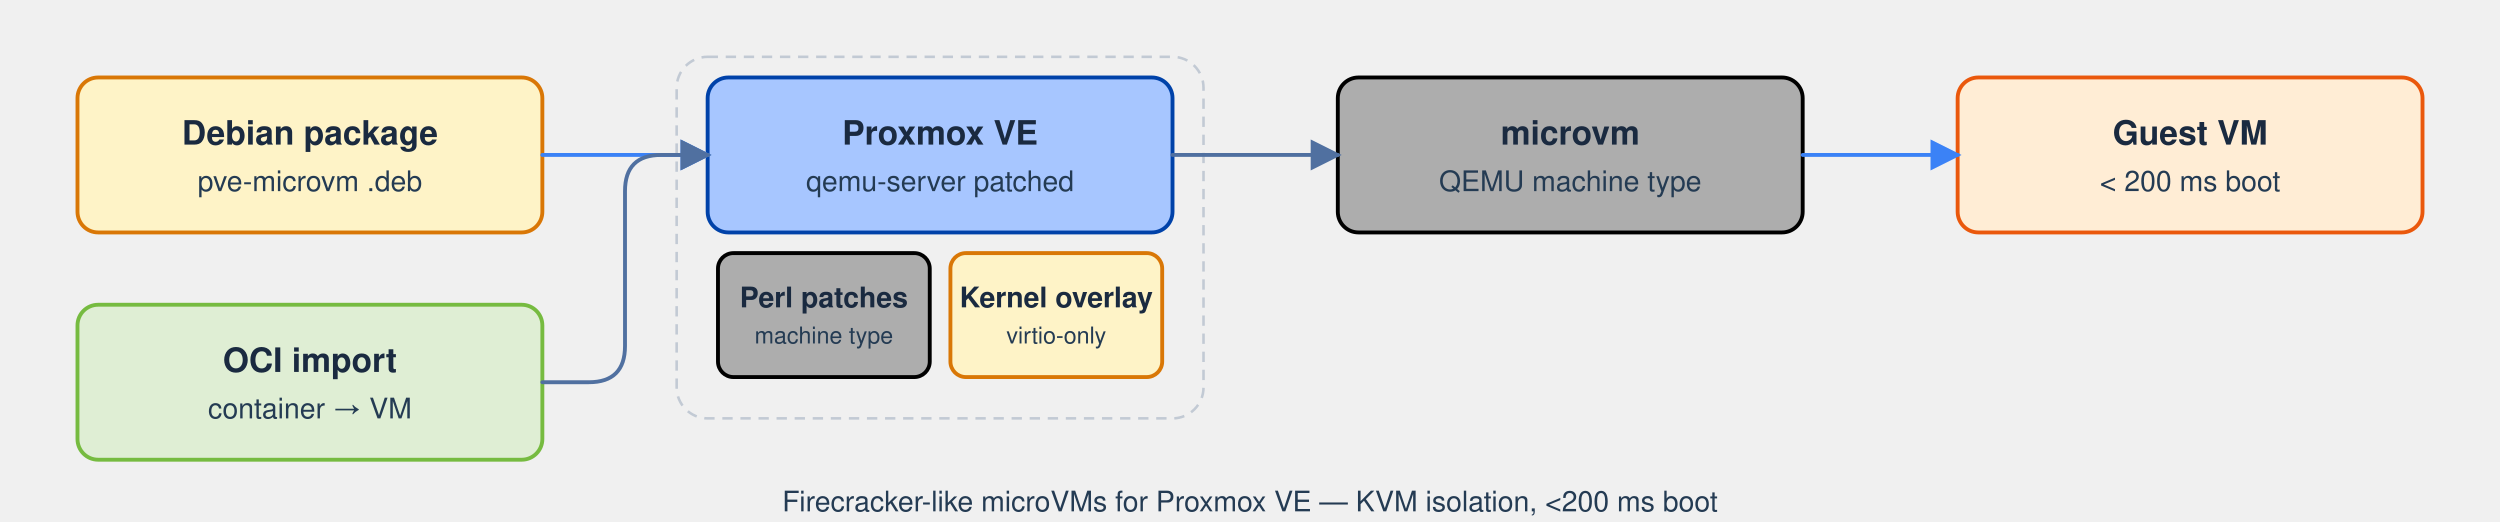
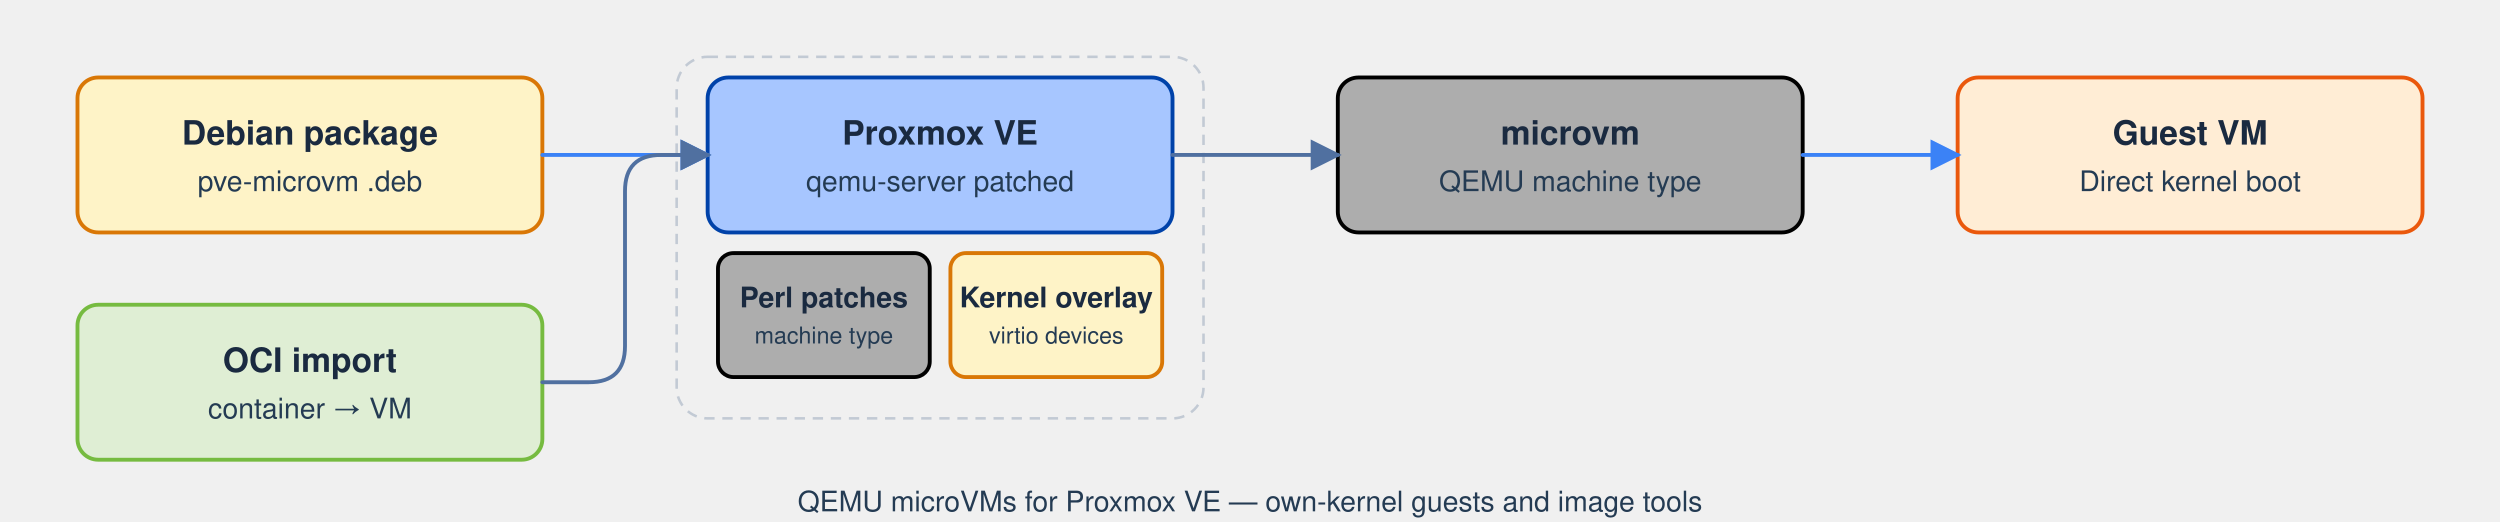
<svg xmlns="http://www.w3.org/2000/svg" viewBox="0 0 968 202">
  <style>
    /* Default: light mode (for rsvg-convert and non-media-query agents) */
    .bg { fill: transparent; }
    .box { fill: #ffffff; stroke: #707070; stroke-width: 1.5; }
    .box-accent { fill: #dbeafe; stroke: #3b82f6; stroke-width: 1.5; }
    .box-green { fill: #74a7ff; stroke: #012f7b; stroke-width: 1.5; }
    .box-warm { fill: #fef3c7; stroke: #d97706; stroke-width: 1.5; }
    .box-purple { fill: #adadad; stroke: #000000; stroke-width: 1.5; }
    .box-teal { fill: #ebebeb; stroke: #474747; stroke-width: 1.5; }
    .box-slate { fill: #a7c6ff; stroke: #0042a9; stroke-width: 1.5; }
    .box-indigo { fill: #dfeed4; stroke: #4e7a27; stroke-width: 1.5; }
    .box-rose { fill: #dfeed4; stroke: #76bb40; stroke-width: 1.5; }
    .box-orange { fill: #ffedd5; stroke: #ea580c; stroke-width: 1.5; }
    .box-cyan { fill: #d9c9fe; stroke: #5e30eb; stroke-width: 1.5; }
    .label { fill: #1a2a40; }
    .sub { fill: #243b53; }
    text { font-family: -apple-system, "Segoe UI", Helvetica, sans-serif; }
    .label { font-size: 13px; font-weight: 600; }
    .sub { font-size: 11px; }
    @media (prefers-color-scheme: dark) {
      .bg { fill: transparent; }
      .box { fill: #1a1e2a; stroke: #505050; }
      .box-accent { fill: #0d1e38; stroke: #2b5cb0; }
      .box-green { fill: #0a1a3a; stroke: #4a80d0; }
      .box-warm { fill: #221a10; stroke: #a06020; }
      .box-purple { fill: #222222; stroke: #666666; }
      .box-teal { fill: #1e1e1e; stroke: #666666; }
      .box-slate { fill: #0d1a38; stroke: #4a7ad0; }
      .box-indigo { fill: #1a2810; stroke: #5a8a30; }
      .box-rose { fill: #1a2810; stroke: #5aaa30; }
      .box-orange { fill: #2a1a08; stroke: #f97316; }
      .box-cyan { fill: #1a1030; stroke: #7040d0; }
      .label { fill: #d0daf0; }
      .sub { fill: #90a8c0; }
    }
  </style>
  <defs>
    <marker id="ah" markerWidth="8" markerHeight="8" refX="7" refY="4" orient="auto">
      <path d="M0,0 L8,4 L0,8z" fill="#5070a0" stroke="none" />
    </marker>
    <marker id="ahs" markerWidth="8" markerHeight="8" refX="7" refY="4" orient="auto">
      <path d="M0,0 L8,4 L0,8z" fill="#3b82f6" stroke="none" />
    </marker>
  </defs>
  <rect width="968" height="202" class="bg" rx="8" />
  <rect x="30" y="30" width="180" height="60" rx="8" class="box-warm" />
  <text x="120" y="56" text-anchor="middle" class="label">Debian package</text>
  <text x="120" y="74" text-anchor="middle" class="sub">pve-microvm .deb</text>
  <rect x="30" y="118" width="180" height="60" rx="8" class="box-rose" />
  <text x="120" y="144" text-anchor="middle" class="label">OCI import</text>
  <text x="120" y="162" text-anchor="middle" class="sub">container → VM</text>
  <rect x="262" y="22" width="204" height="140" rx="12" fill="none" stroke="#94a3b8" stroke-width="1" stroke-dasharray="4 3" opacity="0.5" />
  <rect x="274" y="30" width="180" height="60" rx="8" class="box-slate" />
  <text x="364" y="56" text-anchor="middle" class="label">Proxmox VE</text>
  <text x="364" y="74" text-anchor="middle" class="sub">qemu-server patched</text>
  <rect x="278" y="98" width="82" height="48" rx="6" class="box-purple" />
  <text x="319" y="119" text-anchor="middle" class="label" style="font-size:11px">Perl patches</text>
  <text x="319" y="133" text-anchor="middle" class="sub" style="font-size:9px">machine type</text>
  <rect x="368" y="98" width="82" height="48" rx="6" class="box-warm" />
  <text x="409" y="119" text-anchor="middle" class="label" style="font-size:11px">Kernel overlay</text>
-   <text x="409" y="133" text-anchor="middle" class="sub" style="font-size:9px">virtio-only</text>
+   <text x="409" y="133" text-anchor="middle" class="sub" style="font-size:9px">virtio devices</text>
  <rect x="518" y="30" width="180" height="60" rx="8" class="box-purple" />
  <text x="608" y="56" text-anchor="middle" class="label">microvm</text>
  <text x="608" y="74" text-anchor="middle" class="sub">QEMU machine type</text>
  <rect x="758" y="30" width="180" height="60" rx="8" class="box-orange" />
  <text x="848" y="56" text-anchor="middle" class="label">Guest VM</text>
-   <text x="848" y="74" text-anchor="middle" class="sub">&lt; 200 ms boot</text>
+   <text x="848" y="74" text-anchor="middle" class="sub">Direct kernel boot</text>
  <path d="M210,60 L274,60" fill="none" stroke="#3b82f6" stroke-width="1.5" stroke-linecap="round" marker-end="url(#ahs)" />
  <path d="M210,148 L228,148 Q242,148 242,134 L242,74 Q242,60 256,60 L274,60" fill="none" stroke="#5070a0" stroke-width="1.5" stroke-linecap="round" marker-end="url(#ah)" />
  <path d="M454,60 L518,60" fill="none" stroke="#5070a0" stroke-width="1.5" stroke-linecap="round" marker-end="url(#ah)" />
  <path d="M698,60 L758,60" fill="none" stroke="#3b82f6" stroke-width="1.5" stroke-linecap="round" marker-end="url(#ahs)" />
-   <text x="484" y="198" text-anchor="middle" class="sub">Firecracker-like microVMs for Proxmox VE — KVM isolation, &lt;200 ms boot</text>
+   <text x="484" y="198" text-anchor="middle" class="sub">QEMU microVMs for Proxmox VE — own-kernel guests and image tools</text>
</svg>
